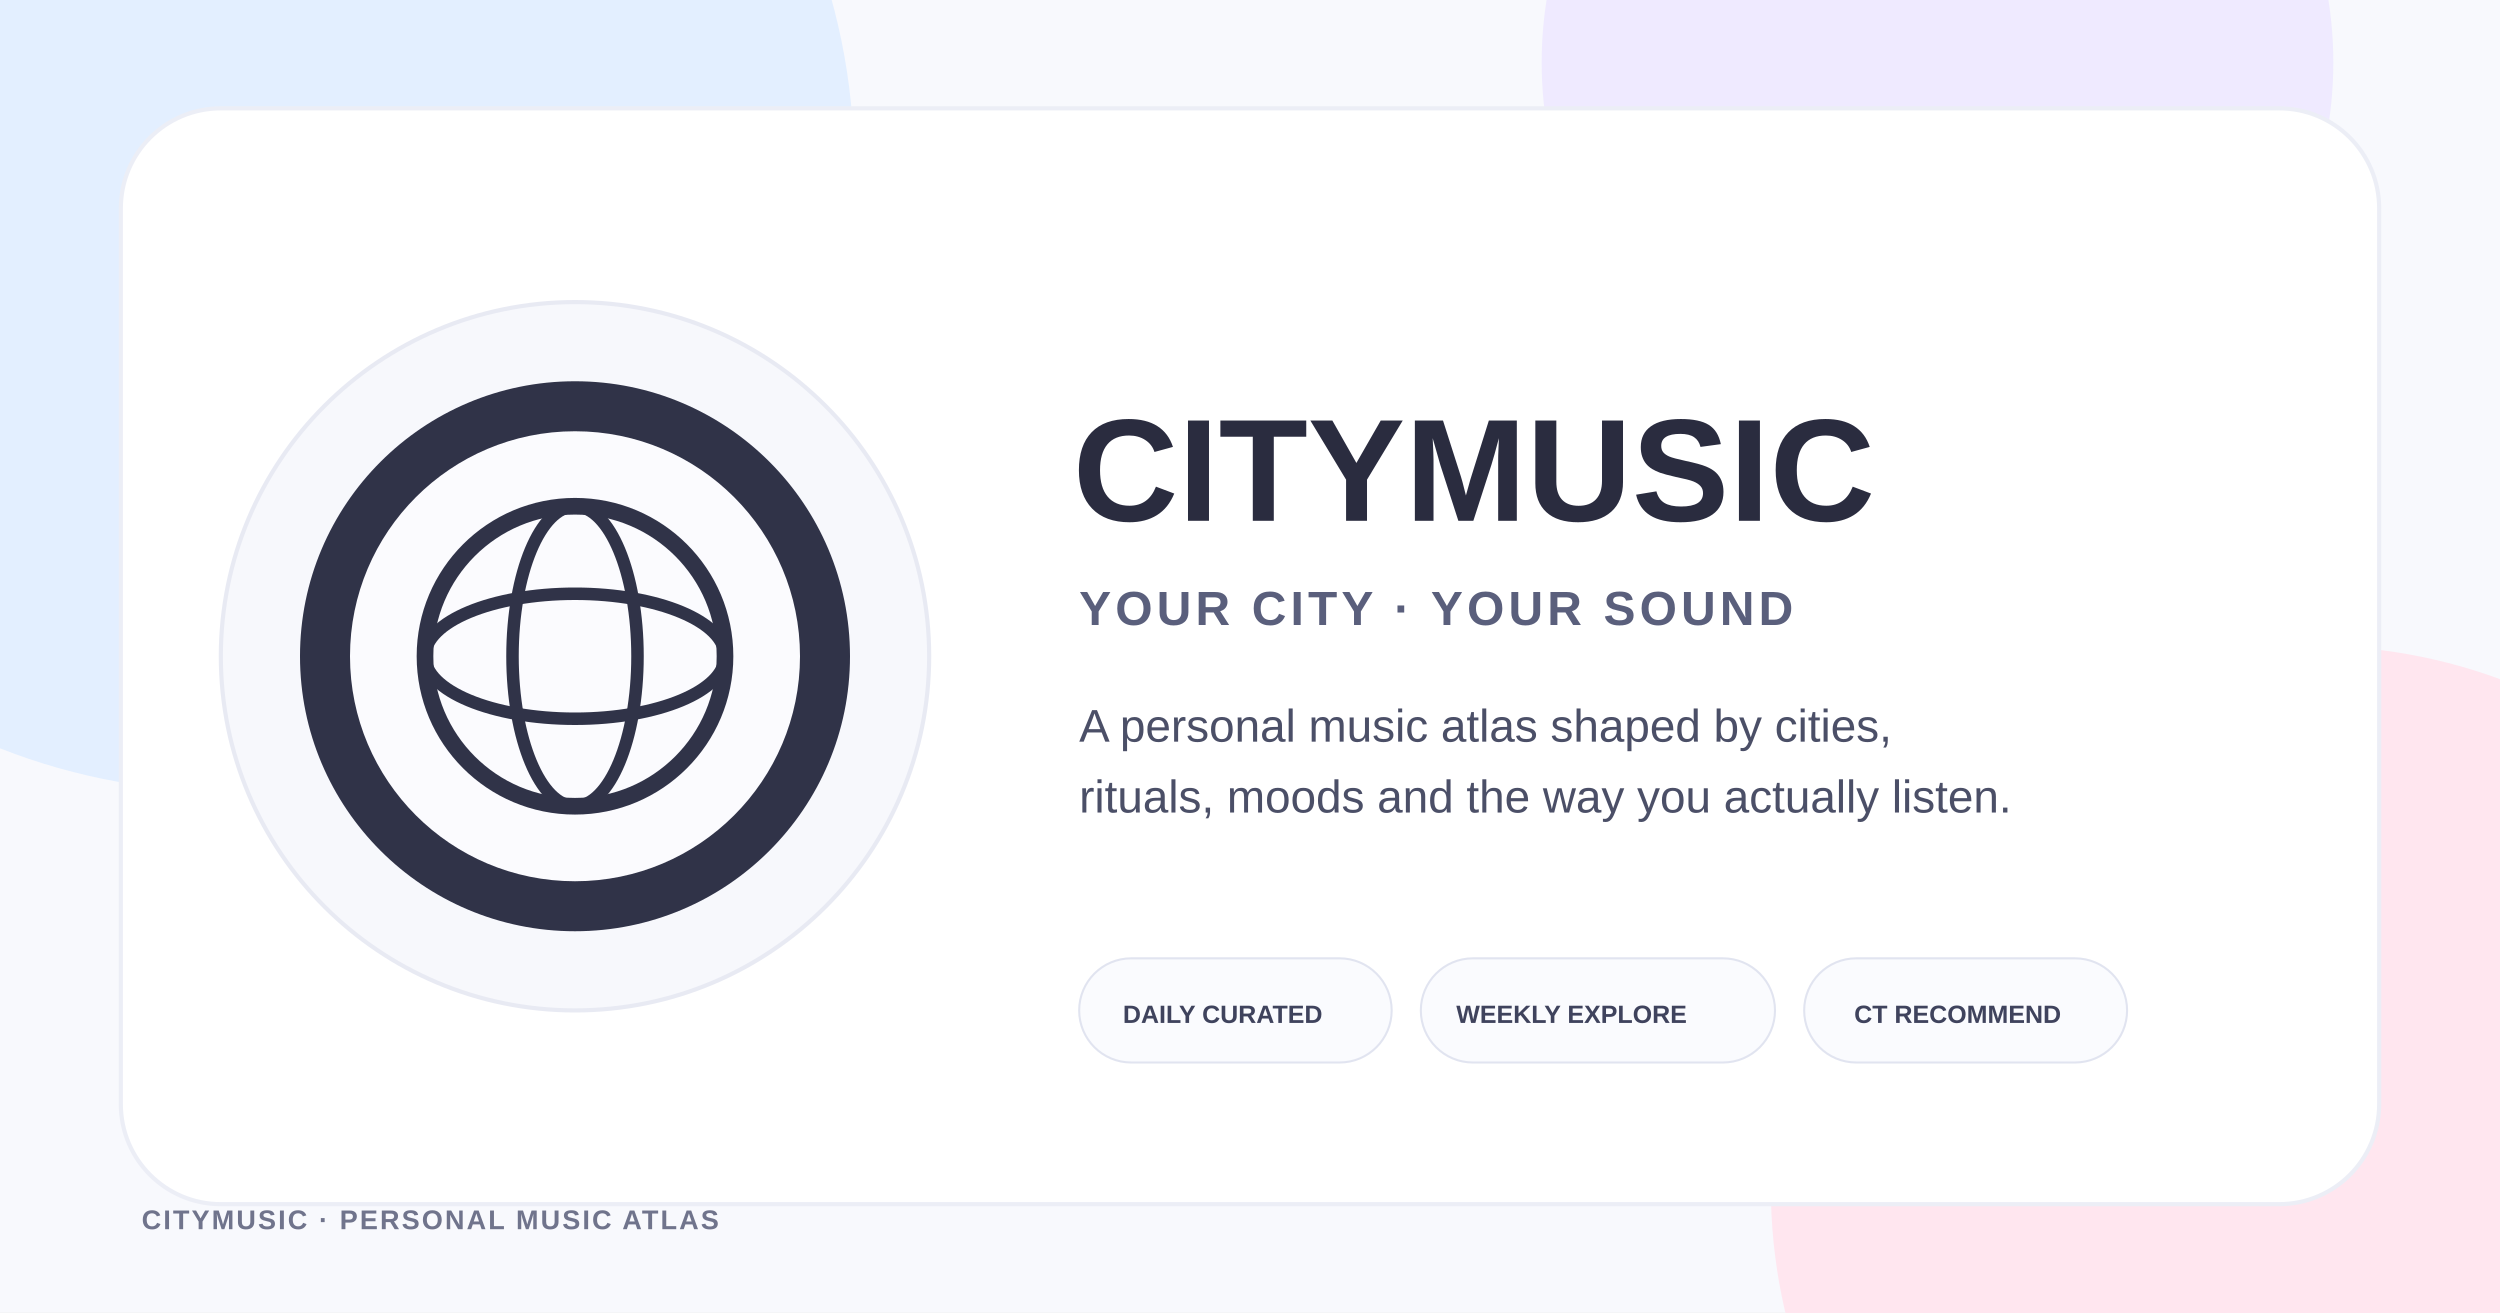
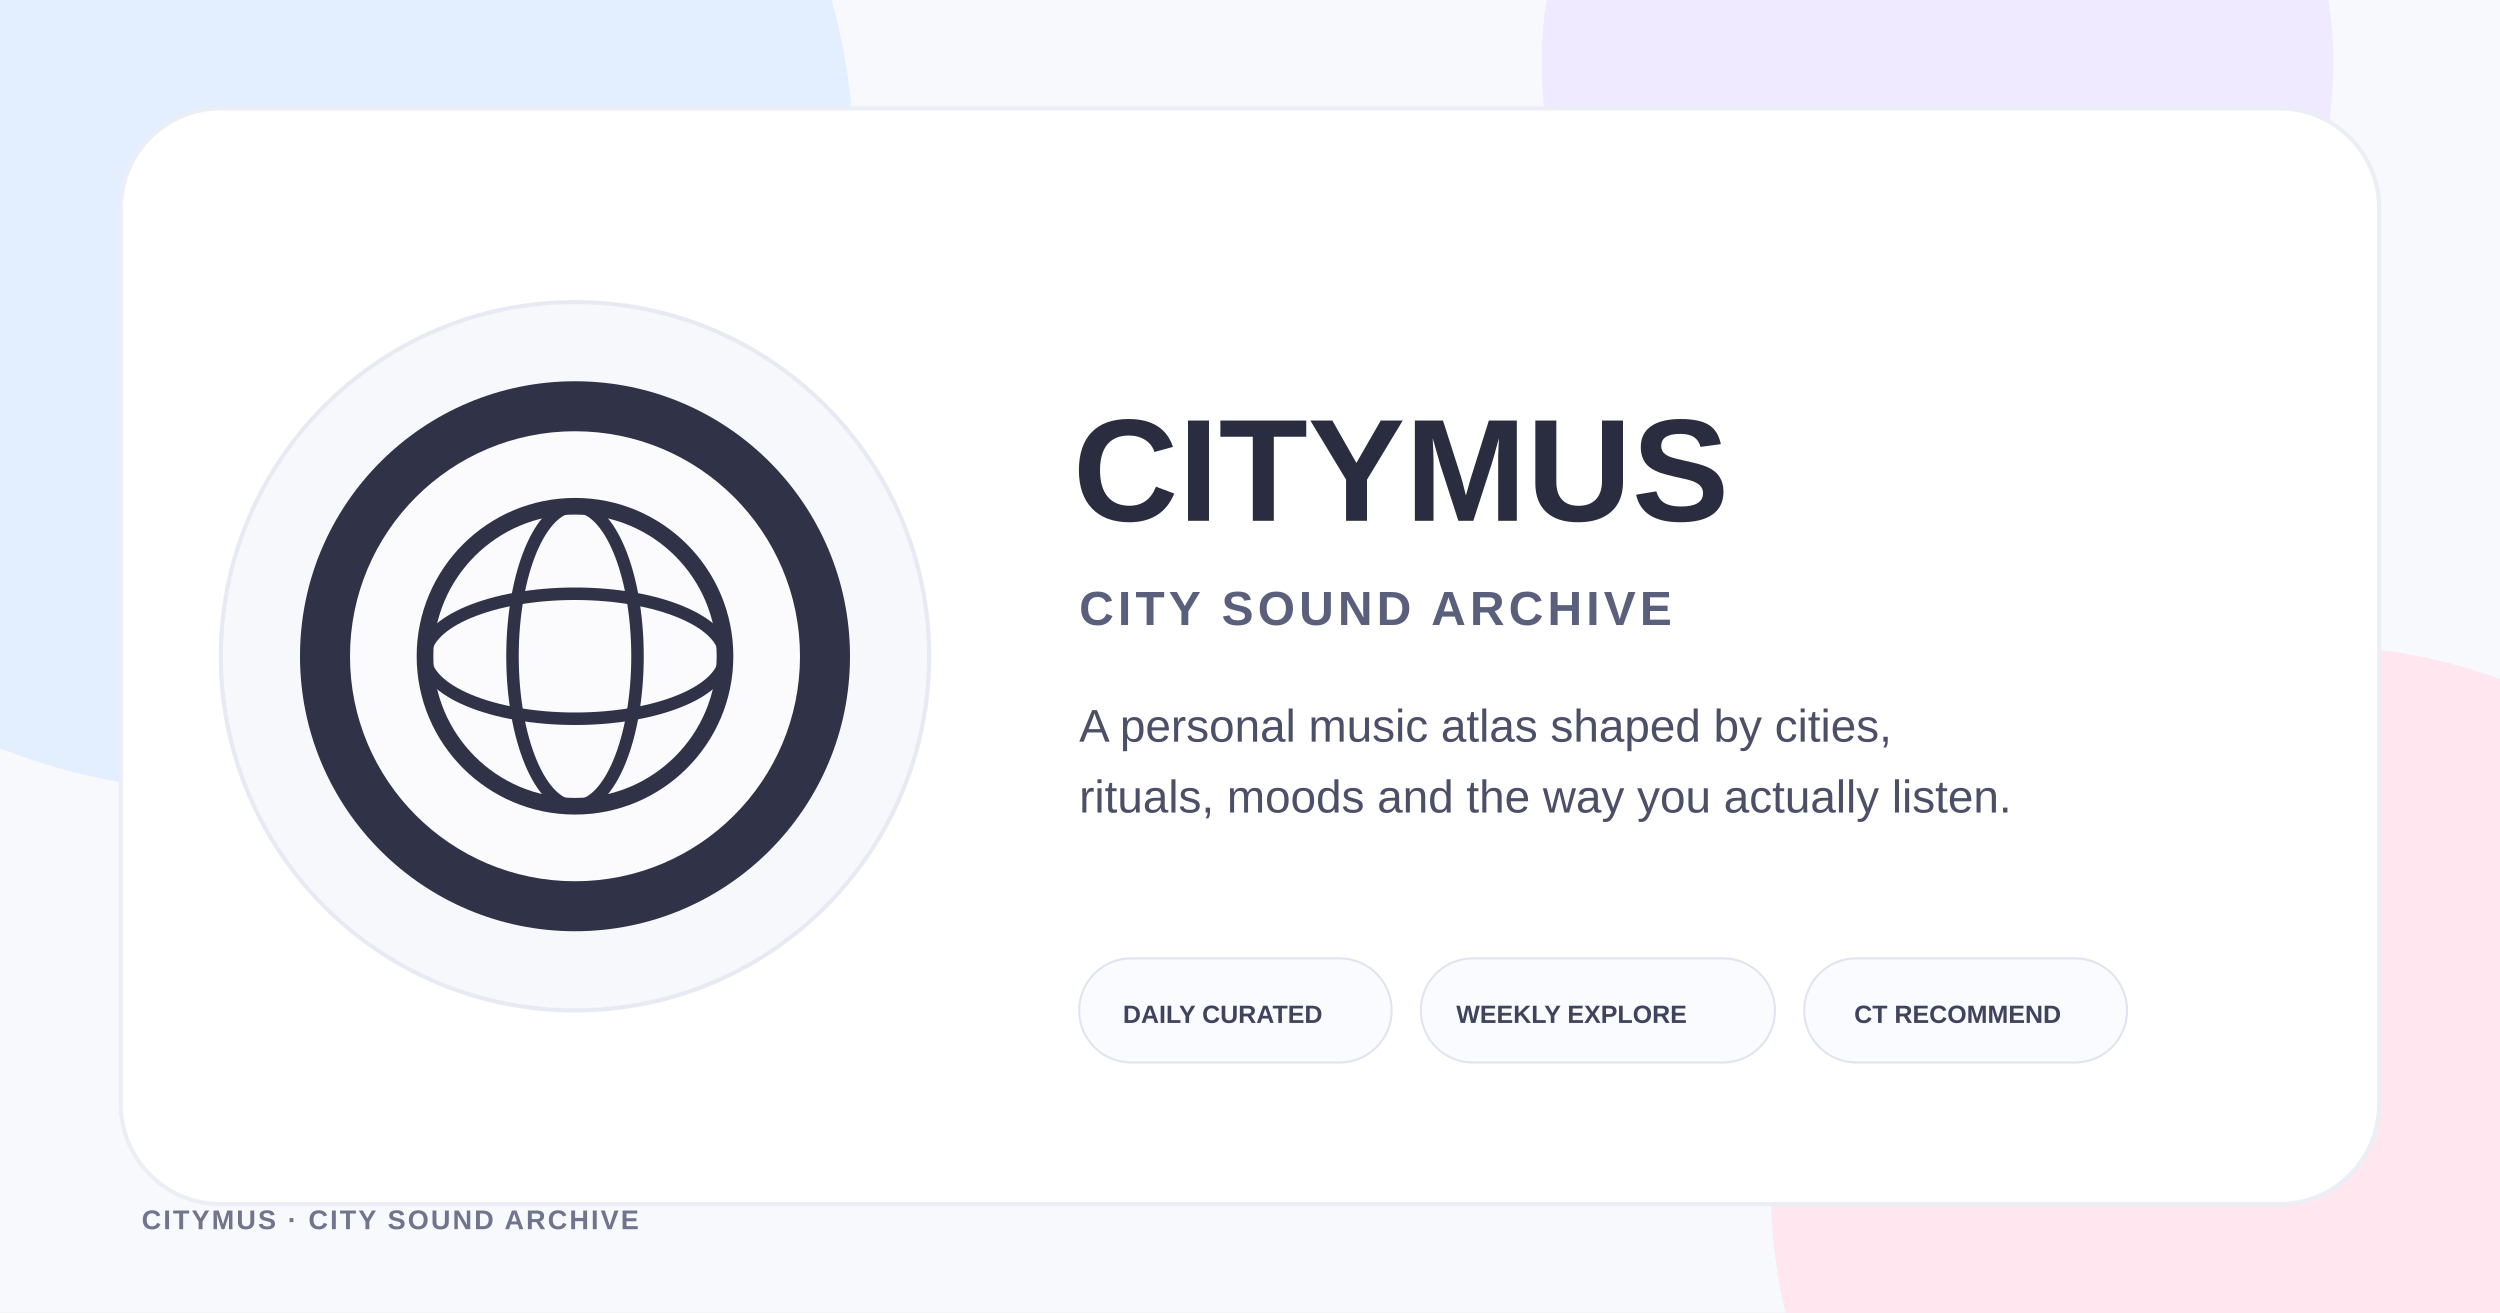
<svg xmlns="http://www.w3.org/2000/svg" width="1200" height="630" viewBox="0 0 1200 630">
  <rect width="1200" height="630" fill="#f8f9fd" />
  <circle cx="110" cy="80" r="300" fill="#e3efff" />
  <circle cx="1110" cy="570" r="260" fill="#ffe6ef" />
  <circle cx="930" cy="30" r="190" fill="#efeaff" />
  <rect x="58" y="52" width="1084" height="526" rx="48" fill="#fff" stroke="#eceef6" stroke-width="2" />
  <circle cx="276" cy="315" r="170" fill="#f7f8fc" stroke="#e8eaf3" stroke-width="2" />
  <circle cx="276" cy="315" r="132" fill="#303348" />
  <circle cx="276" cy="315" r="108" fill="#fbfbfe" />
  <g fill="none" stroke="#303348" stroke-linecap="round">
    <circle cx="276" cy="315" r="72" stroke-width="8" />
    <ellipse cx="276" cy="315" rx="30" ry="72" stroke-width="6" />
    <ellipse cx="276" cy="315" rx="72" ry="30" stroke-width="6" />
  </g>
-   <text x="515" y="250" font-family="Arial,Helvetica,sans-serif" font-size="70" font-weight="800" fill="#2a2c3f">CITYMUSIC</text>
-   <text x="518" y="300" font-family="Arial,Helvetica,sans-serif" font-size="23" font-weight="700" letter-spacing="2" fill="#5a5f7c">YOUR CITY · YOUR SOUND</text>
+   <text x="515" y="250" font-family="Arial,Helvetica,sans-serif" font-size="70" font-weight="800" fill="#2a2c3f">CITYMUS</text>
+   <text x="518" y="300" font-family="Arial,Helvetica,sans-serif" font-size="23" font-weight="700" letter-spacing="2" fill="#5a5f7c">CITY SOUND ARCHIVE</text>
  <text x="518" y="356" font-family="Arial,Helvetica,sans-serif" font-size="22" fill="#4b4f67">A personal music atlas shaped by cities,</text>
  <text x="518" y="390" font-family="Arial,Helvetica,sans-serif" font-size="22" fill="#4b4f67">rituals, moods and the way you actually listen.</text>
  <g font-family="Arial,Helvetica,sans-serif" font-size="12" font-weight="700" fill="#3f435d">
    <rect x="518" y="460" width="150" height="50" rx="25" fill="#fafbfe" stroke="#e1e4f0" />
    <text x="539" y="491">DAILY CURATED</text>
    <rect x="682" y="460" width="170" height="50" rx="25" fill="#fafbfe" stroke="#e1e4f0" />
    <text x="699" y="491">WEEKLY EXPLORE</text>
    <rect x="866" y="460" width="155" height="50" rx="25" fill="#fafbfe" stroke="#e1e4f0" />
    <text x="890" y="491">CT RECOMMEND</text>
  </g>
-   <text x="68" y="590" font-family="Arial,Helvetica,sans-serif" font-size="13" font-weight="700" letter-spacing="1" fill="#70748c">CITYMUSIC · PERSONAL MUSIC ATLAS</text>
+   <text x="68" y="590" font-family="Arial,Helvetica,sans-serif" font-size="13" font-weight="700" letter-spacing="1" fill="#70748c">CITYMUS · CITY SOUND ARCHIVE</text>
</svg>
